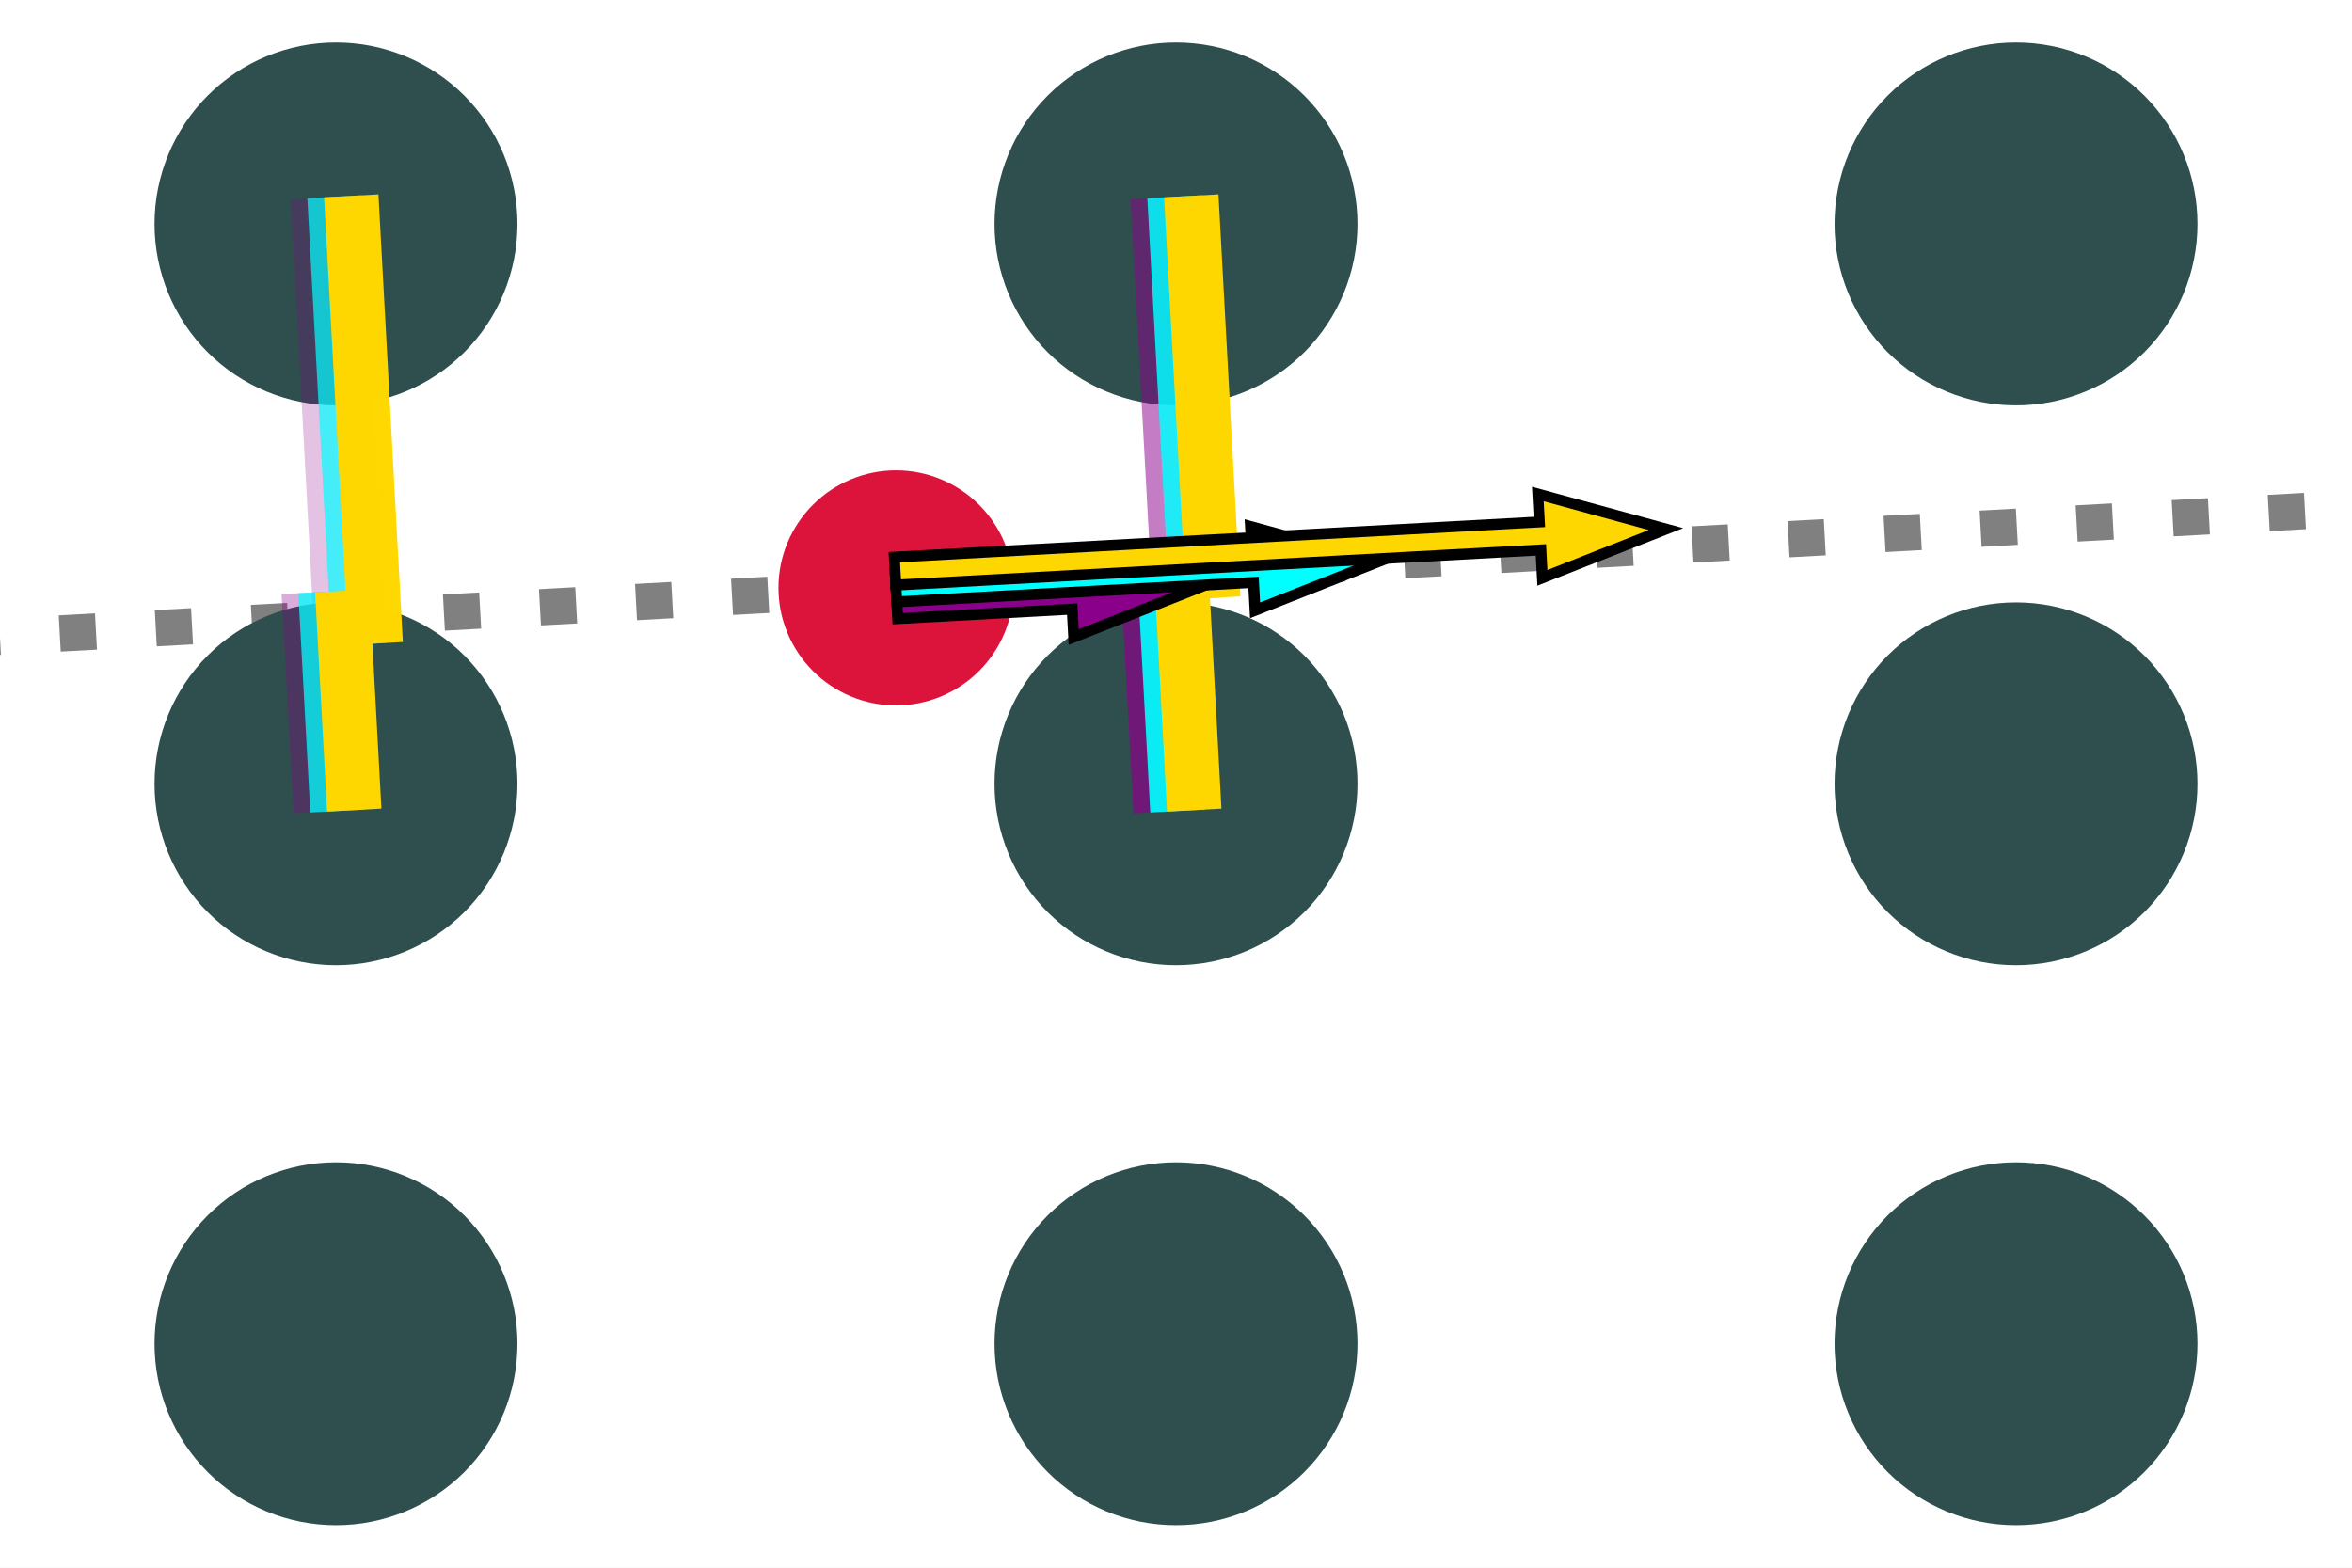
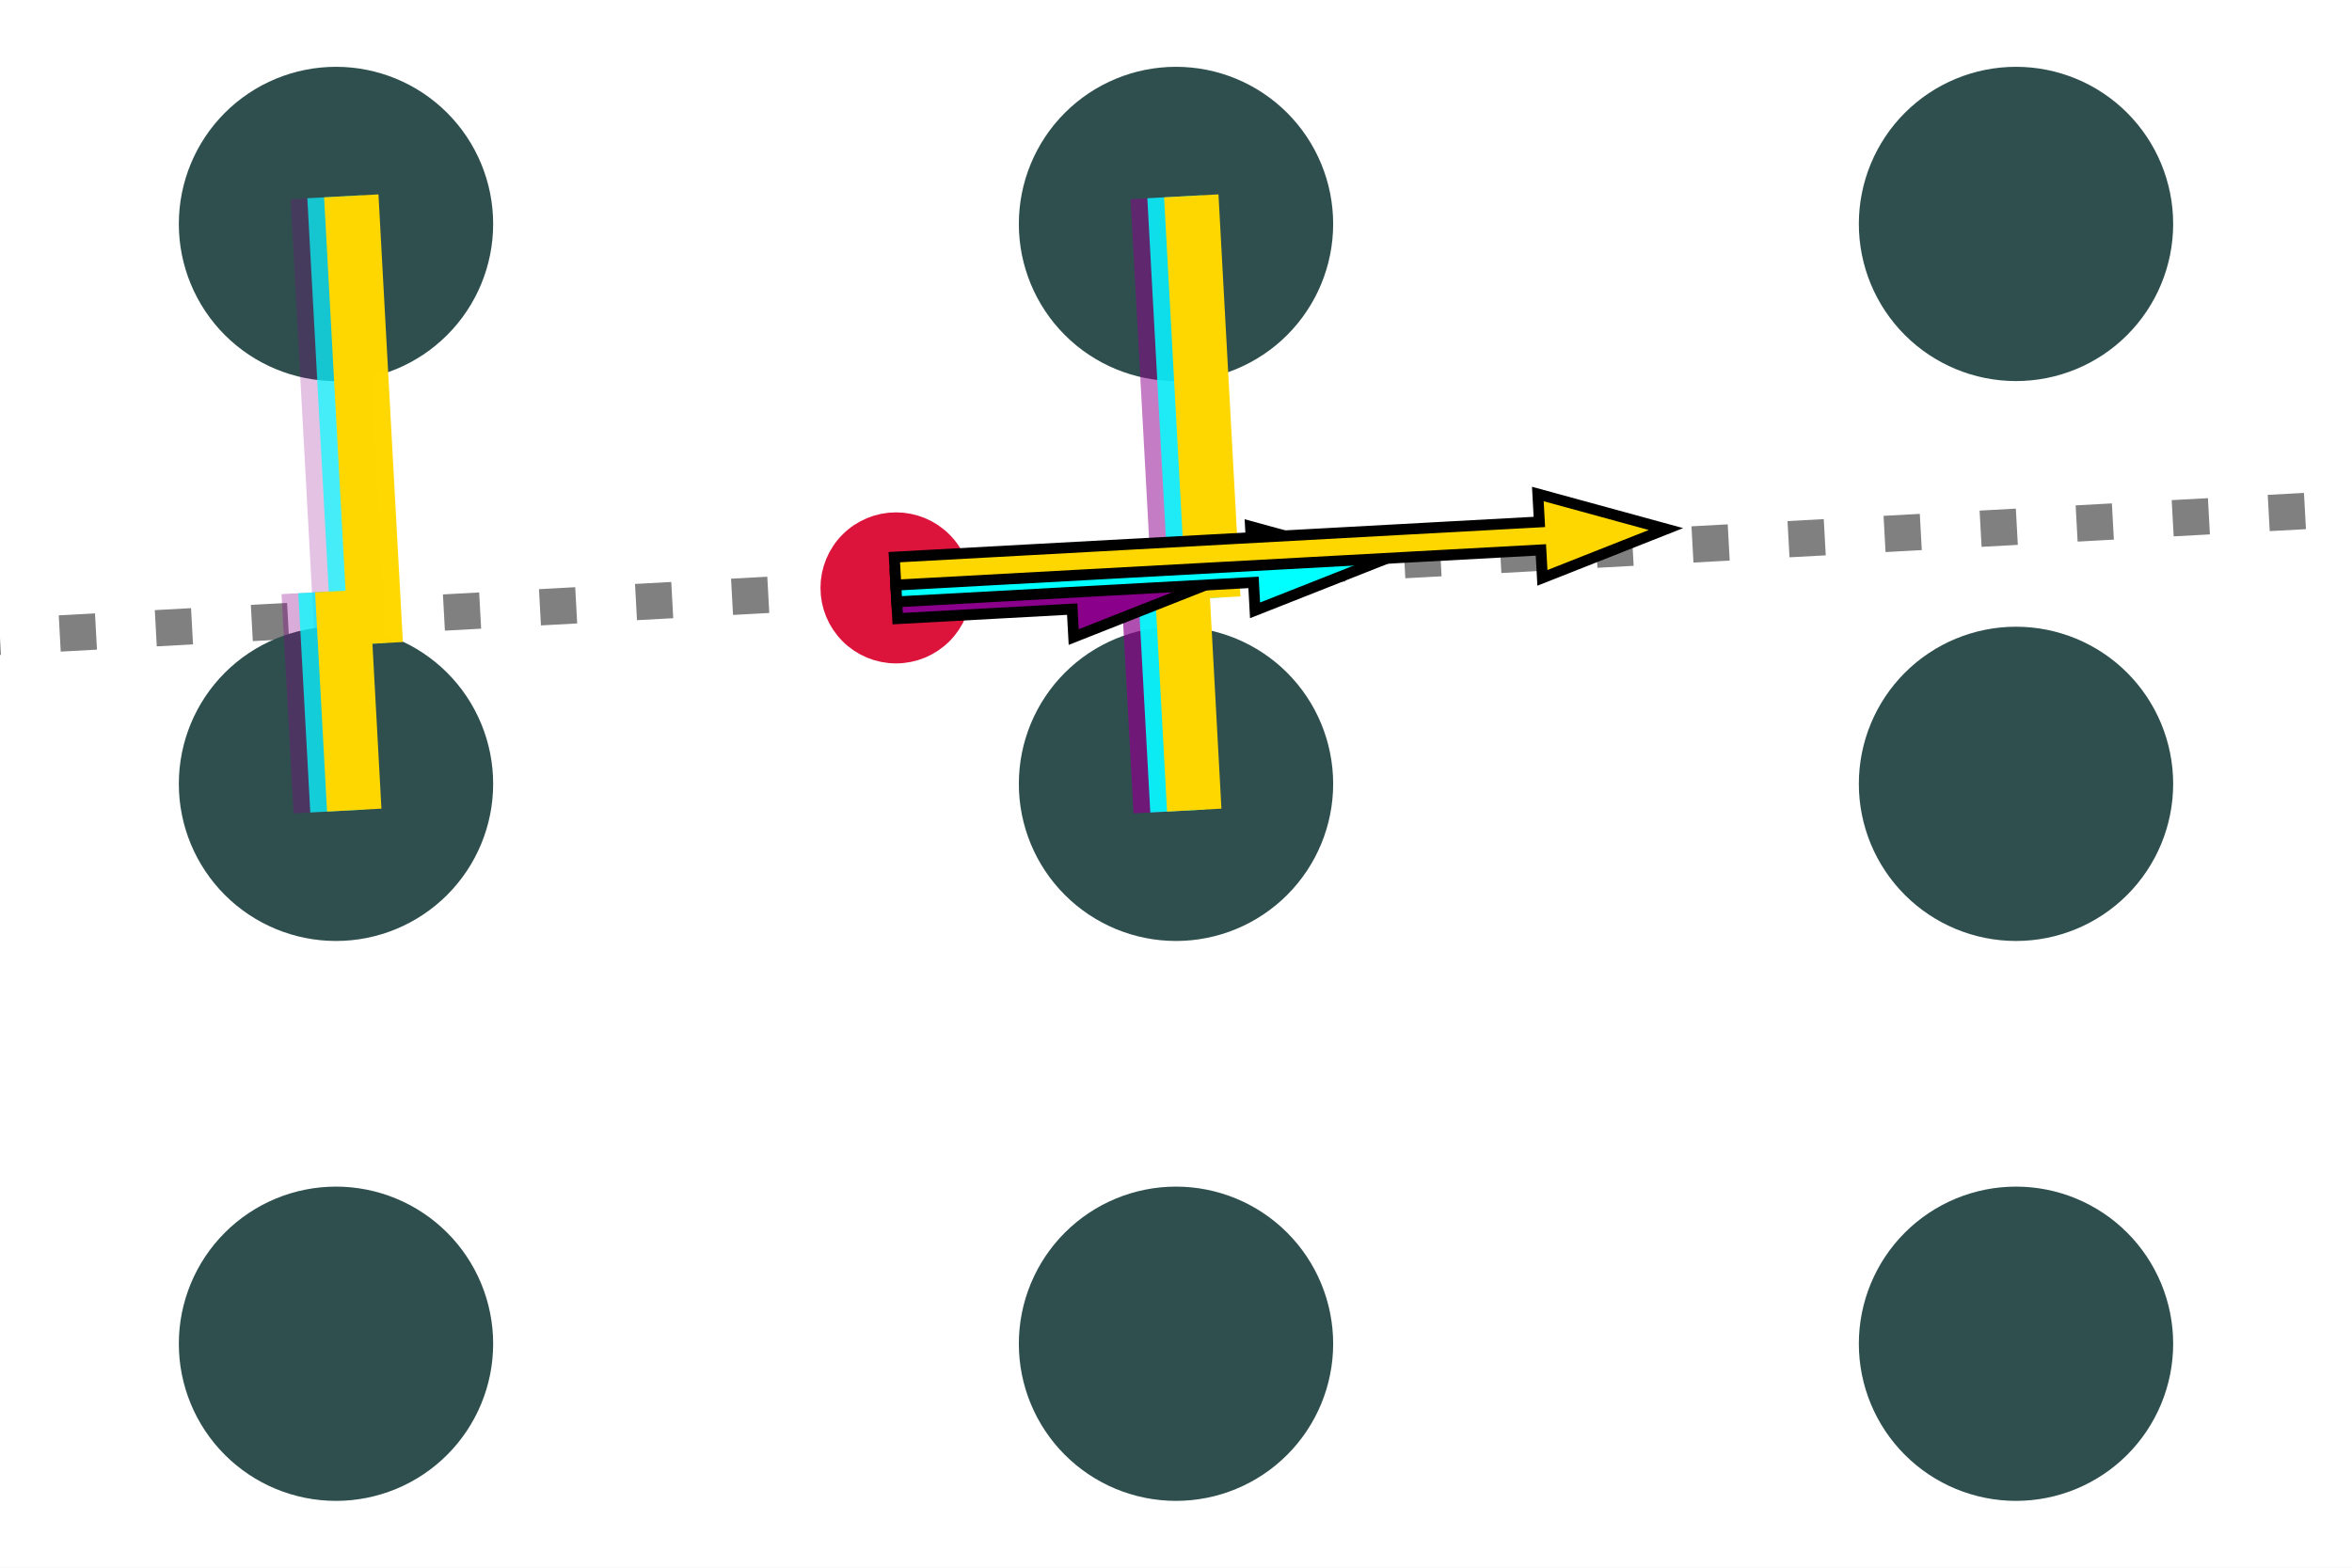
<svg xmlns="http://www.w3.org/2000/svg" xmlns:xlink="http://www.w3.org/1999/xlink" height="43.2pt" version="1.1" viewBox="0 0 64.8 43.2" width="64.8pt">
  <defs>
    <style type="text/css">
*{stroke-linecap:butt;stroke-linejoin:round;}
  </style>
  </defs>
  <g id="figure_1">
    <g id="patch_1">
      <path d="M 0 43.2  L 64.8 43.2  L 64.8 0  L 0 0  z " style="fill:#ffffff;" />
    </g>
    <g id="axes_1">
      <g id="line2d_1">
-         <path clip-path="url(#pcb1a01e5f4)" d="M -1 17.601  L 65.8 13.957  " style="fill:none;stroke:#808080;stroke-dasharray:1,1.65;stroke-dashoffset:0;" />
+         <path clip-path="url(#p0e7fe12eed)" d="M -1 17.601  L 65.8 13.957  " style="fill:none;stroke:#808080;stroke-dasharray:1,1.65;stroke-dashoffset:0;" />
      </g>
      <g id="PathCollection_1">
        <defs>
-           <path d="M 0 5  C 1.326 5 2.598 4.473 3.536 3.536  C 4.473 2.598 5 1.326 5 0  C 5 -1.326 4.473 -2.598 3.536 -3.536  C 2.598 -4.473 1.326 -5 0 -5  C -1.326 -5 -2.598 -4.473 -3.536 -3.536  C -4.473 -2.598 -5 -1.326 -5 0  C -5 1.326 -4.473 2.598 -3.536 3.536  C -2.598 4.473 -1.326 5 0 5  z " id="C0_0_643c696df4" />
+           <path d="M 0 4.33  C 1.148 4.33 2.25 3.874 3.062 3.062  C 3.874 2.25 4.33 1.148 4.33 0  C 4.33 -1.148 3.874 -2.25 3.062 -3.062  C 2.25 -3.874 1.148 -4.33 0 -4.33  C -1.148 -4.33 -2.25 -3.874 -3.062 -3.062  C -3.874 -2.25 -4.33 -1.148 -4.33 0  C -4.33 1.148 -3.874 2.25 -3.062 3.062  C -2.25 3.874 -1.148 4.33 0 4.33  z " id="C0_0_4e5b92d0a8" />
        </defs>
-         <g clip-path="url(#pcb1a01e5f4)">
-           <use style="fill:#2f4f4f;" x="9.257" xlink:href="#C0_0_643c696df4" y="37.029" />
+         <g clip-path="url(#p0e7fe12eed)">
+           <use style="fill:#2f4f4f;" x="9.257" xlink:href="#C0_0_4e5b92d0a8" y="37.029" />
        </g>
-         <g clip-path="url(#pcb1a01e5f4)">
-           <use style="fill:#2f4f4f;" x="32.4" xlink:href="#C0_0_643c696df4" y="37.029" />
+         <g clip-path="url(#p0e7fe12eed)">
+           <use style="fill:#2f4f4f;" x="32.4" xlink:href="#C0_0_4e5b92d0a8" y="37.029" />
        </g>
-         <g clip-path="url(#pcb1a01e5f4)">
-           <use style="fill:#2f4f4f;" x="55.543" xlink:href="#C0_0_643c696df4" y="37.029" />
+         <g clip-path="url(#p0e7fe12eed)">
+           <use style="fill:#2f4f4f;" x="55.543" xlink:href="#C0_0_4e5b92d0a8" y="37.029" />
        </g>
-         <g clip-path="url(#pcb1a01e5f4)">
-           <use style="fill:#2f4f4f;" x="78.686" xlink:href="#C0_0_643c696df4" y="37.029" />
+         <g clip-path="url(#p0e7fe12eed)">
+           <use style="fill:#2f4f4f;" x="78.686" xlink:href="#C0_0_4e5b92d0a8" y="37.029" />
        </g>
-         <g clip-path="url(#pcb1a01e5f4)">
-           <use style="fill:#2f4f4f;" x="9.257" xlink:href="#C0_0_643c696df4" y="21.6" />
+         <g clip-path="url(#p0e7fe12eed)">
+           <use style="fill:#2f4f4f;" x="9.257" xlink:href="#C0_0_4e5b92d0a8" y="21.6" />
        </g>
-         <g clip-path="url(#pcb1a01e5f4)">
-           <use style="fill:#2f4f4f;" x="32.4" xlink:href="#C0_0_643c696df4" y="21.6" />
+         <g clip-path="url(#p0e7fe12eed)">
+           <use style="fill:#2f4f4f;" x="32.4" xlink:href="#C0_0_4e5b92d0a8" y="21.6" />
        </g>
-         <g clip-path="url(#pcb1a01e5f4)">
-           <use style="fill:#2f4f4f;" x="55.543" xlink:href="#C0_0_643c696df4" y="21.6" />
+         <g clip-path="url(#p0e7fe12eed)">
+           <use style="fill:#2f4f4f;" x="55.543" xlink:href="#C0_0_4e5b92d0a8" y="21.6" />
        </g>
-         <g clip-path="url(#pcb1a01e5f4)">
-           <use style="fill:#2f4f4f;" x="78.686" xlink:href="#C0_0_643c696df4" y="21.6" />
+         <g clip-path="url(#p0e7fe12eed)">
+           <use style="fill:#2f4f4f;" x="78.686" xlink:href="#C0_0_4e5b92d0a8" y="21.6" />
        </g>
-         <g clip-path="url(#pcb1a01e5f4)">
-           <use style="fill:#2f4f4f;" x="9.257" xlink:href="#C0_0_643c696df4" y="6.171" />
+         <g clip-path="url(#p0e7fe12eed)">
+           <use style="fill:#2f4f4f;" x="9.257" xlink:href="#C0_0_4e5b92d0a8" y="6.171" />
        </g>
-         <g clip-path="url(#pcb1a01e5f4)">
-           <use style="fill:#2f4f4f;" x="32.4" xlink:href="#C0_0_643c696df4" y="6.171" />
+         <g clip-path="url(#p0e7fe12eed)">
+           <use style="fill:#2f4f4f;" x="32.4" xlink:href="#C0_0_4e5b92d0a8" y="6.171" />
        </g>
-         <g clip-path="url(#pcb1a01e5f4)">
-           <use style="fill:#2f4f4f;" x="55.543" xlink:href="#C0_0_643c696df4" y="6.171" />
+         <g clip-path="url(#p0e7fe12eed)">
+           <use style="fill:#2f4f4f;" x="55.543" xlink:href="#C0_0_4e5b92d0a8" y="6.171" />
        </g>
-         <g clip-path="url(#pcb1a01e5f4)">
-           <use style="fill:#2f4f4f;" x="78.686" xlink:href="#C0_0_643c696df4" y="6.171" />
+         <g clip-path="url(#p0e7fe12eed)">
+           <use style="fill:#2f4f4f;" x="78.686" xlink:href="#C0_0_4e5b92d0a8" y="6.171" />
        </g>
-         <g clip-path="url(#pcb1a01e5f4)">
-           <use style="fill:#2f4f4f;" x="9.257" xlink:href="#C0_0_643c696df4" y="-9.257" />
+         <g clip-path="url(#p0e7fe12eed)">
+           <use style="fill:#2f4f4f;" x="9.257" xlink:href="#C0_0_4e5b92d0a8" y="-9.257" />
        </g>
-         <g clip-path="url(#pcb1a01e5f4)">
-           <use style="fill:#2f4f4f;" x="32.4" xlink:href="#C0_0_643c696df4" y="-9.257" />
+         <g clip-path="url(#p0e7fe12eed)">
+           <use style="fill:#2f4f4f;" x="32.4" xlink:href="#C0_0_4e5b92d0a8" y="-9.257" />
        </g>
-         <g clip-path="url(#pcb1a01e5f4)">
-           <use style="fill:#2f4f4f;" x="55.543" xlink:href="#C0_0_643c696df4" y="-9.257" />
+         <g clip-path="url(#p0e7fe12eed)">
+           <use style="fill:#2f4f4f;" x="55.543" xlink:href="#C0_0_4e5b92d0a8" y="-9.257" />
        </g>
-         <g clip-path="url(#pcb1a01e5f4)">
-           <use style="fill:#2f4f4f;" x="78.686" xlink:href="#C0_0_643c696df4" y="-9.257" />
+         <g clip-path="url(#p0e7fe12eed)">
+           <use style="fill:#2f4f4f;" x="78.686" xlink:href="#C0_0_4e5b92d0a8" y="-9.257" />
        </g>
      </g>
      <g id="PathCollection_2">
        <defs>
-           <path d="M 0 2.739  C 0.726 2.739 1.423 2.45 1.936 1.936  C 2.45 1.423 2.739 0.726 2.739 0  C 2.739 -0.726 2.45 -1.423 1.936 -1.936  C 1.423 -2.45 0.726 -2.739 0 -2.739  C -0.726 -2.739 -1.423 -2.45 -1.936 -1.936  C -2.45 -1.423 -2.739 -0.726 -2.739 0  C -2.739 0.726 -2.45 1.423 -1.936 1.936  C -1.423 2.45 -0.726 2.739 0 2.739  z " id="mf5e08eedf2" style="stroke:#dc143c;" />
+           <path d="M 0 1.581  C 0.419 1.581 0.822 1.415 1.118 1.118  C 1.415 0.822 1.581 0.419 1.581 0  C 1.581 -0.419 1.415 -0.822 1.118 -1.118  C 0.822 -1.415 0.419 -1.581 0 -1.581  C -0.419 -1.581 -0.822 -1.415 -1.118 -1.118  C -1.415 -0.822 -1.581 -0.419 -1.581 0  C -1.581 0.419 -1.415 0.822 -1.118 1.118  C -0.822 1.415 -0.419 1.581 0 1.581  z " id="mc1474cd7fd" style="stroke:#dc143c;" />
        </defs>
-         <g clip-path="url(#pcb1a01e5f4)">
-           <use style="fill:#dc143c;stroke:#dc143c;" x="24.686" xlink:href="#mf5e08eedf2" y="16.2" />
+         <g clip-path="url(#p0e7fe12eed)">
+           <use style="fill:#dc143c;stroke:#dc143c;" x="24.686" xlink:href="#mc1474cd7fd" y="16.2" />
        </g>
      </g>
      <g id="line2d_2">
-         <path clip-path="url(#pcb1a01e5f4)" d="M 31.938 21.625  L 31.621 15.822  " style="fill:none;stroke:#8b008b;stroke-linecap:square;stroke-opacity:0.689;stroke-width:1.5;" />
+         <path clip-path="url(#p0e7fe12eed)" d="M 31.938 21.625  L 31.621 15.822  " style="fill:none;stroke:#8b008b;stroke-linecap:square;stroke-opacity:0.689;stroke-width:1.5;" />
      </g>
      <g id="line2d_3">
-         <path clip-path="url(#pcb1a01e5f4)" d="M 31.938 6.197  L 32.46 15.776  " style="fill:none;stroke:#8b008b;stroke-linecap:square;stroke-opacity:0.51;stroke-width:1.5;" />
+         <path clip-path="url(#p0e7fe12eed)" d="M 31.938 6.197  L 32.46 15.776  " style="fill:none;stroke:#8b008b;stroke-linecap:square;stroke-opacity:0.51;stroke-width:1.5;" />
      </g>
      <g id="line2d_4">
-         <path clip-path="url(#pcb1a01e5f4)" d="M 8.795 21.625  L 8.547 17.08  " style="fill:none;stroke:#8b008b;stroke-linecap:square;stroke-opacity:0.325;stroke-width:1.5;" />
+         <path clip-path="url(#p0e7fe12eed)" d="M 8.795 21.625  L 8.547 17.08  " style="fill:none;stroke:#8b008b;stroke-linecap:square;stroke-opacity:0.325;stroke-width:1.5;" />
      </g>
      <g id="line2d_5">
-         <path clip-path="url(#pcb1a01e5f4)" d="M 8.795 6.197  L 9.386 17.035  " style="fill:none;stroke:#8b008b;stroke-linecap:square;stroke-opacity:0.241;stroke-width:1.5;" />
+         <path clip-path="url(#p0e7fe12eed)" d="M 8.795 6.197  L 9.386 17.035  " style="fill:none;stroke:#8b008b;stroke-linecap:square;stroke-opacity:0.241;stroke-width:1.5;" />
      </g>
      <g id="line2d_6">
-         <path clip-path="url(#pcb1a01e5f4)" d="M 32.4 21.6  L 32.083 15.796  " style="fill:none;stroke:#00ffff;stroke-linecap:square;stroke-opacity:0.911;stroke-width:1.5;" />
+         <path clip-path="url(#p0e7fe12eed)" d="M 32.4 21.6  L 32.083 15.796  " style="fill:none;stroke:#00ffff;stroke-linecap:square;stroke-opacity:0.911;stroke-width:1.5;" />
      </g>
      <g id="line2d_7">
-         <path clip-path="url(#pcb1a01e5f4)" d="M 32.4 6.171  L 32.923 15.751  " style="fill:none;stroke:#00ffff;stroke-linecap:square;stroke-opacity:0.845;stroke-width:1.5;" />
+         <path clip-path="url(#p0e7fe12eed)" d="M 32.4 6.171  L 32.923 15.751  " style="fill:none;stroke:#00ffff;stroke-linecap:square;stroke-opacity:0.845;stroke-width:1.5;" />
      </g>
      <g id="line2d_8">
-         <path clip-path="url(#pcb1a01e5f4)" d="M 9.257 21.6  L 9.009 17.055  " style="fill:none;stroke:#00ffff;stroke-linecap:square;stroke-opacity:0.755;stroke-width:1.5;" />
+         <path clip-path="url(#p0e7fe12eed)" d="M 9.257 21.6  L 9.009 17.055  " style="fill:none;stroke:#00ffff;stroke-linecap:square;stroke-opacity:0.755;stroke-width:1.5;" />
      </g>
      <g id="line2d_9">
-         <path clip-path="url(#pcb1a01e5f4)" d="M 9.257 6.171  L 9.848 17.009  " style="fill:none;stroke:#00ffff;stroke-linecap:square;stroke-opacity:0.701;stroke-width:1.5;" />
+         <path clip-path="url(#p0e7fe12eed)" d="M 9.257 6.171  L 9.848 17.009  " style="fill:none;stroke:#00ffff;stroke-linecap:square;stroke-opacity:0.701;stroke-width:1.5;" />
      </g>
      <g id="line2d_10">
-         <path clip-path="url(#pcb1a01e5f4)" d="M 32.862 21.575  L 32.546 15.771  " style="fill:none;stroke:#ffd700;stroke-linecap:square;stroke-opacity:0.999;stroke-width:1.5;" />
+         <path clip-path="url(#p0e7fe12eed)" d="M 32.862 21.575  L 32.546 15.771  " style="fill:none;stroke:#ffd700;stroke-linecap:square;stroke-opacity:0.999;stroke-width:1.5;" />
      </g>
      <g id="line2d_11">
-         <path clip-path="url(#pcb1a01e5f4)" d="M 32.862 6.146  L 33.385 15.726  " style="fill:none;stroke:#ffd700;stroke-linecap:square;stroke-opacity:0.997;stroke-width:1.5;" />
+         <path clip-path="url(#p0e7fe12eed)" d="M 32.862 6.146  L 33.385 15.726  " style="fill:none;stroke:#ffd700;stroke-linecap:square;stroke-opacity:0.997;stroke-width:1.5;" />
      </g>
      <g id="line2d_12">
-         <path clip-path="url(#pcb1a01e5f4)" d="M 9.719 21.575  L 9.471 17.03  " style="fill:none;stroke:#ffd700;stroke-linecap:square;stroke-opacity:0.996;stroke-width:1.5;" />
+         <path clip-path="url(#p0e7fe12eed)" d="M 9.719 21.575  L 9.471 17.03  " style="fill:none;stroke:#ffd700;stroke-linecap:square;stroke-opacity:0.996;stroke-width:1.5;" />
      </g>
      <g id="line2d_13">
-         <path clip-path="url(#pcb1a01e5f4)" d="M 9.719 6.146  L 10.31 16.984  " style="fill:none;stroke:#ffd700;stroke-linecap:square;stroke-opacity:0.994;stroke-width:1.5;" />
+         <path clip-path="url(#p0e7fe12eed)" d="M 9.719 6.146  L 10.31 16.984  " style="fill:none;stroke:#ffd700;stroke-linecap:square;stroke-opacity:0.994;stroke-width:1.5;" />
      </g>
      <g id="patch_2">
-         <path clip-path="url(#pcb1a01e5f4)" d="M 32.985 16.211  L 29.582 17.555  L 29.54 16.785  L 24.732 17.047  L 24.69 16.277  L 29.498 16.015  L 29.456 15.244  z " style="fill:#8b008b;stroke:#000000;stroke-linejoin:miter;stroke-width:0.3;" />
+         <path clip-path="url(#p0e7fe12eed)" d="M 32.985 16.211  L 29.582 17.555  L 29.54 16.785  L 24.732 17.047  L 24.69 16.277  L 29.498 16.015  L 29.456 15.244  z " style="fill:#8b008b;stroke:#000000;stroke-linejoin:miter;stroke-width:0.3;" />
      </g>
      <g id="patch_3">
-         <path clip-path="url(#pcb1a01e5f4)" d="M 37.982 15.475  L 34.578 16.819  L 34.536 16.049  L 24.707 16.585  L 24.665 15.815  L 34.494 15.279  L 34.452 14.508  z " style="fill:#00ffff;stroke:#000000;stroke-linejoin:miter;stroke-width:0.3;" />
+         <path clip-path="url(#p0e7fe12eed)" d="M 37.982 15.475  L 34.578 16.819  L 34.536 16.049  L 24.707 16.585  L 24.665 15.815  L 34.494 15.279  L 34.452 14.508  z " style="fill:#00ffff;stroke:#000000;stroke-linejoin:miter;stroke-width:0.3;" />
      </g>
      <g id="patch_4">
-         <path clip-path="url(#pcb1a01e5f4)" d="M 45.899 14.579  L 42.495 15.924  L 42.453 15.154  L 24.682 16.123  L 24.639 15.353  L 42.411 14.383  L 42.369 13.613  z " style="fill:#ffd700;stroke:#000000;stroke-linejoin:miter;stroke-width:0.3;" />
+         <path clip-path="url(#p0e7fe12eed)" d="M 45.899 14.579  L 42.495 15.924  L 42.453 15.154  L 24.682 16.123  L 24.639 15.353  L 42.411 14.383  L 42.369 13.613  z " style="fill:#ffd700;stroke:#000000;stroke-linejoin:miter;stroke-width:0.3;" />
      </g>
    </g>
  </g>
  <defs>
-     <clipPath id="pcb1a01e5f4">
+     <clipPath id="p0e7fe12eed">
      <rect height="43.2" width="64.8" x="0" y="0" />
    </clipPath>
  </defs>
</svg>
